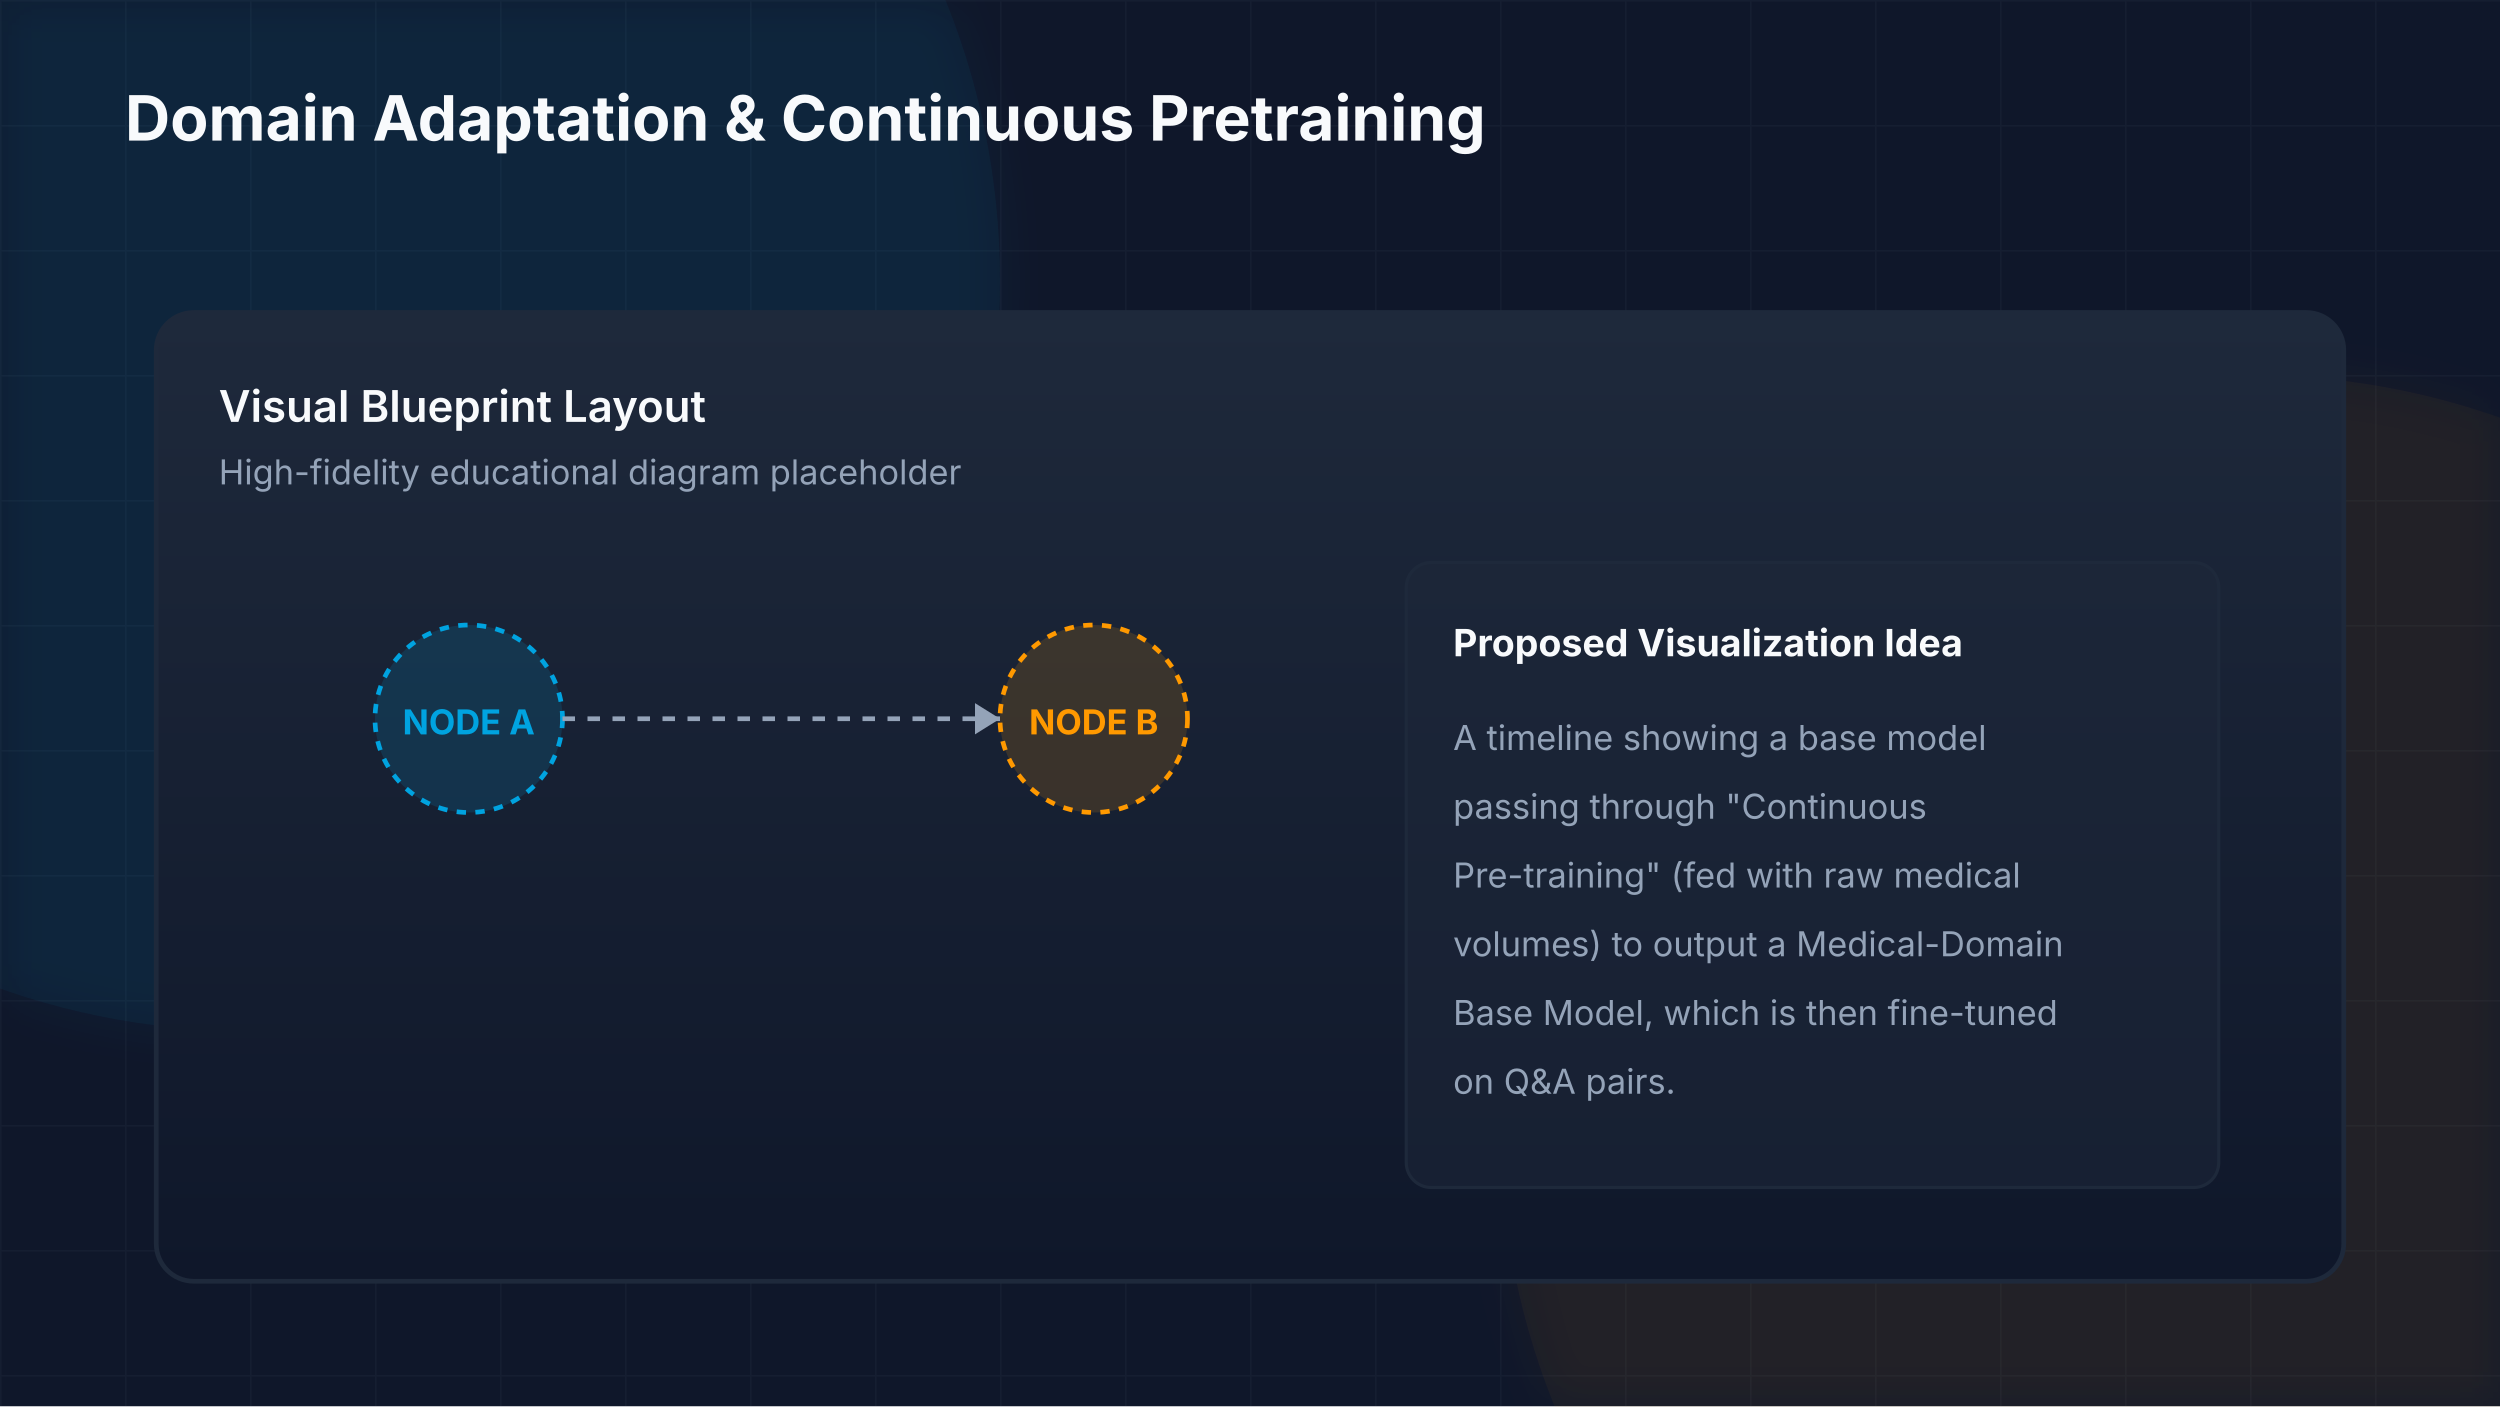
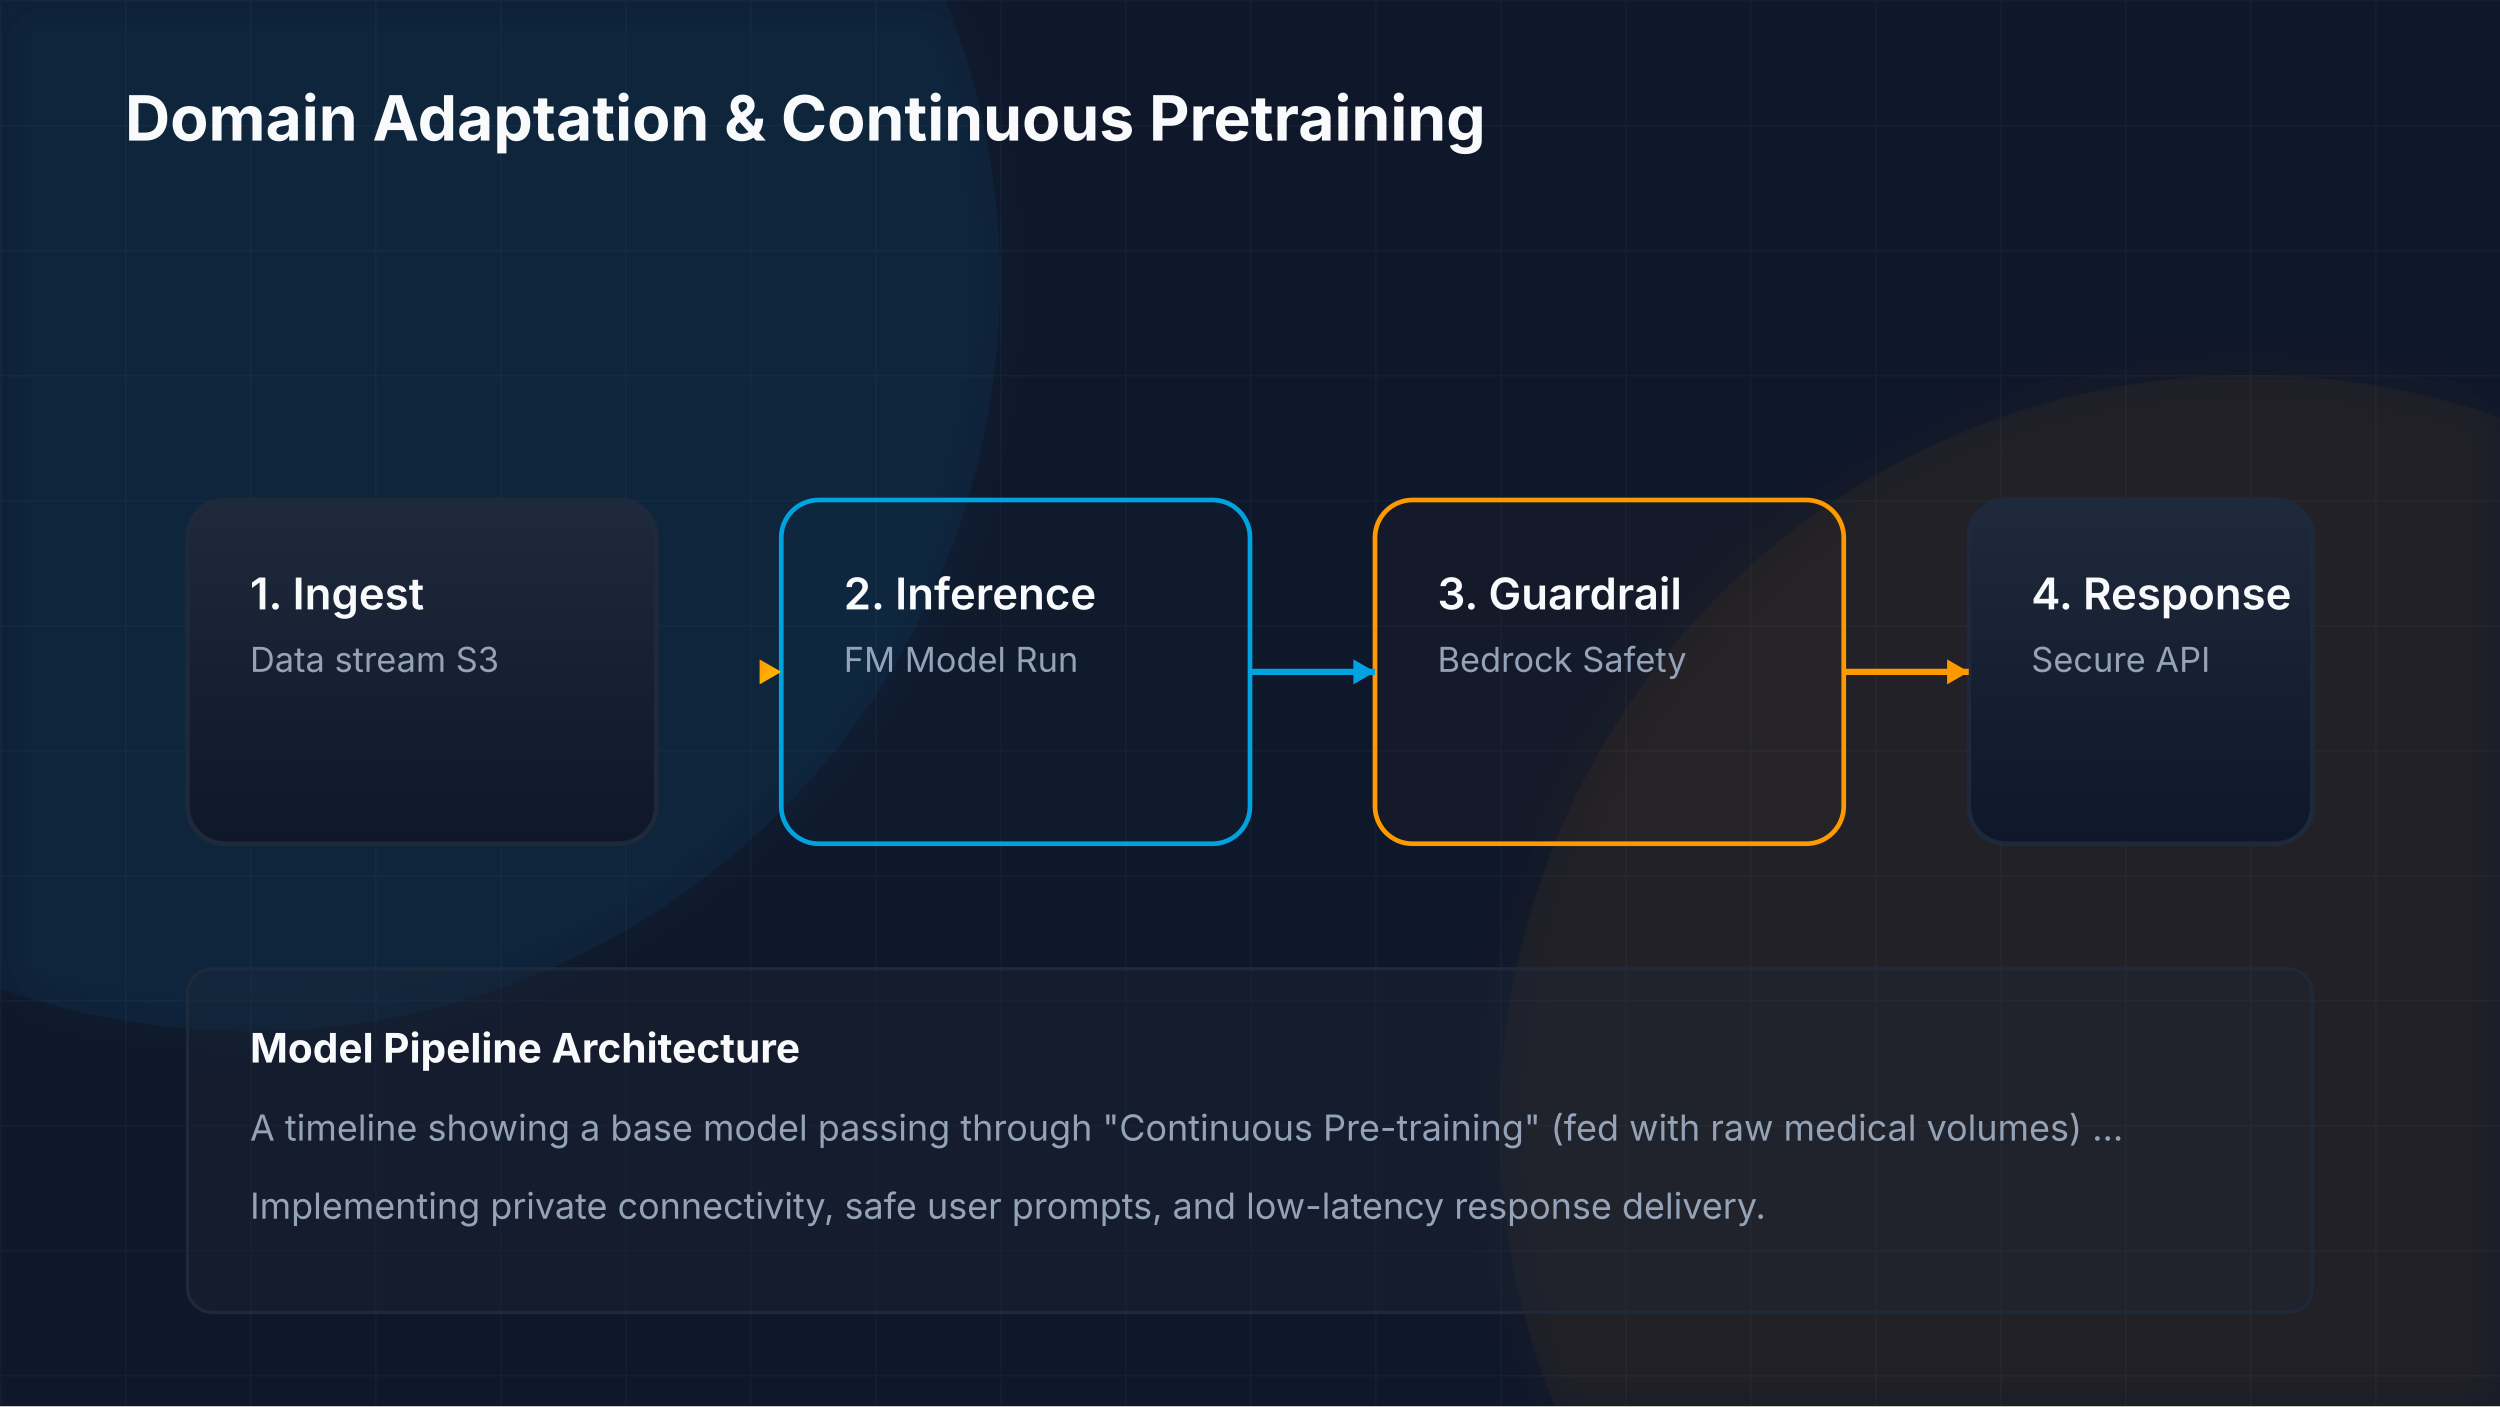
<svg xmlns="http://www.w3.org/2000/svg" viewBox="0 0 800 450" width="100%" height="100%">
  <defs>
    <linearGradient id="aws-orange" x1="0%" y1="0%" x2="100%" y2="100%">
      <stop offset="0%" stop-color="#FF9900" />
      <stop offset="100%" stop-color="#FFC400" />
    </linearGradient>
    <linearGradient id="cloud-blue" x1="0%" y1="0%" x2="100%" y2="100%">
      <stop offset="0%" stop-color="#00A3E0" />
      <stop offset="100%" stop-color="#1D70B8" />
    </linearGradient>
    <linearGradient id="success-green" x1="0%" y1="0%" x2="100%" y2="100%">
      <stop offset="0%" stop-color="#10B981" />
      <stop offset="100%" stop-color="#059669" />
    </linearGradient>
    <linearGradient id="alert-red" x1="0%" y1="0%" x2="100%" y2="100%">
      <stop offset="0%" stop-color="#EF4444" />
      <stop offset="100%" stop-color="#DC2626" />
    </linearGradient>
    <linearGradient id="warning-gold" x1="0%" y1="0%" x2="100%" y2="100%">
      <stop offset="0%" stop-color="#F59E0B" />
      <stop offset="100%" stop-color="#D97706" />
    </linearGradient>
    <linearGradient id="dark-card" x1="0%" y1="0%" x2="0%" y2="100%">
      <stop offset="0%" stop-color="#1E293B" />
      <stop offset="100%" stop-color="#0F172A" />
    </linearGradient>
    <linearGradient id="purple-glow" x1="0%" y1="0%" x2="100%" y2="100%">
      <stop offset="0%" stop-color="#8B5CF6" />
      <stop offset="100%" stop-color="#6D28D9" />
    </linearGradient>
    <filter id="glow-orange" x="-20%" y="-20%" width="140%" height="140%">
      <feGaussianBlur stdDeviation="8" result="blur" />
      <feComposite in="SourceGraphic" in2="blur" operator="over" />
    </filter>
    <filter id="glow-blue" x="-20%" y="-20%" width="140%" height="140%">
      <feGaussianBlur stdDeviation="8" result="blur" />
      <feComposite in="SourceGraphic" in2="blur" operator="over" />
    </filter>
    <pattern id="grid" width="40" height="40" patternUnits="userSpaceOnUse">
      <path d="M 40 0 L 0 0 0 40" fill="none" stroke="rgba(148, 163, 184, 0.05)" stroke-width="1" />
    </pattern>
  </defs>
  <rect width="800" height="450" fill="#0F172A" />
  <rect width="800" height="450" fill="url(#grid)" />
  <circle cx="80.0" cy="90.0" r="240.0" fill="rgba(0, 163, 224, 0.05)" filter="url(#glow-blue)" />
  <circle cx="720.0" cy="360.0" r="240.0" fill="rgba(255, 153, 0, 0.04)" filter="url(#glow-orange)" />
  <text x="40" y="45" font-family="Inter, system-ui, sans-serif" font-size="20" font-weight="700" fill="#F8FAFC">Domain Adaptation &amp; Continuous Pretraining</text>
-   <rect x="50" y="100" width="700" height="310" rx="12" fill="url(#dark-card)" stroke="#1E293B" stroke-width="1.5" />
-   <text x="70" y="135" font-family="Inter, system-ui, sans-serif" font-size="14" font-weight="600" fill="#F8FAFC">Visual Blueprint Layout</text>
-   <text x="70" y="155" font-family="Inter, system-ui, sans-serif" font-size="11" fill="#94A3B8">High-fidelity educational diagram placeholder</text>
-   <g transform="translate(100, 180)">
-     <circle cx="50" cy="50" r="30" fill="rgba(0,163,224,0.15)" stroke="#00A3E0" stroke-dasharray="3,3" stroke-width="1.5" />
-     <text x="50" y="55" font-family="Inter" font-size="11" fill="#00A3E0" font-weight="700" text-anchor="middle">NODE A</text>
-     <circle cx="250" cy="50" r="30" fill="rgba(255,153,0,0.15)" stroke="#FF9900" stroke-dasharray="3,3" stroke-width="1.5" />
-     <text x="250" y="55" font-family="Inter" font-size="11" fill="#FF9900" font-weight="700" text-anchor="middle">NODE B</text>
-     <line x1="80" y1="50" x2="220" y2="50" stroke="#94A3B8" stroke-dasharray="4,4" stroke-width="1.5" />
-     <polygon points="220,50 212,45 212,55" fill="#94A3B8" />
-   </g>
-   <g transform="translate(450, 180)">
-     <rect x="0" y="0" width="260" height="200" rx="8" fill="rgba(30,41,59,0.5)" stroke="#1E293B" stroke-width="1" />
-     <text x="15" y="30" font-family="Inter" font-size="12" font-weight="700" fill="#F8FAFC">Proposed Visualization Idea</text>
-     <text x="15" y="60" font-family="Inter" font-size="11" fill="#94A3B8">A timeline showing a base model</text>
-     <text x="15" y="82" font-family="Inter" font-size="11" fill="#94A3B8">passing through "Continuous</text>
-     <text x="15" y="104" font-family="Inter" font-size="11" fill="#94A3B8">Pre-training" (fed with raw medical</text>
-     <text x="15" y="126" font-family="Inter" font-size="11" fill="#94A3B8">volumes) to output a Medical-Domain</text>
-     <text x="15" y="148" font-family="Inter" font-size="11" fill="#94A3B8">Base Model, which is then fine-tuned</text>
-     <text x="15" y="170" font-family="Inter" font-size="11" fill="#94A3B8">on Q&amp;A pairs.</text>
-   </g>
+   <rect x="60" y="160" width="150" height="110" rx="12" fill="url(#dark-card)" stroke="#1E293B" stroke-width="1.5" />
+   <text x="80" y="195" font-family="Inter, system-ui, sans-serif" font-size="14" font-weight="600" fill="#F8FAFC">1. Ingest</text>
+   <text x="80" y="215" font-family="Inter, system-ui, sans-serif" font-size="11" fill="#94A3B8">Data stream S3</text>
+   <rect x="250" y="160" width="150" height="110" rx="12" fill="rgba(0,163,224,0.02)" stroke="#00A3E0" stroke-width="1.5" />
+   <text x="270" y="195" font-family="Inter, system-ui, sans-serif" font-size="14" font-weight="600" fill="#F8FAFC">2. Inference</text>
+   <text x="270" y="215" font-family="Inter, system-ui, sans-serif" font-size="11" fill="#94A3B8">FM Model Run</text>
+   <rect x="440" y="160" width="150" height="110" rx="12" fill="rgba(255,153,0,0.02)" stroke="#FF9900" stroke-width="1.5" />
+   <text x="460" y="195" font-family="Inter, system-ui, sans-serif" font-size="14" font-weight="600" fill="#F8FAFC">3. Guardrail</text>
+   <text x="460" y="215" font-family="Inter, system-ui, sans-serif" font-size="11" fill="#94A3B8">Bedrock Safety</text>
+   <rect x="630" y="160" width="110" height="110" rx="12" fill="url(#dark-card)" stroke="#1E293B" stroke-width="1.5" />
+   <text x="650" y="195" font-family="Inter, system-ui, sans-serif" font-size="14" font-weight="600" fill="#F8FAFC">4. Response</text>
+   <text x="650" y="215" font-family="Inter, system-ui, sans-serif" font-size="11" fill="#94A3B8">Secure API</text>
+   <line x1="210" y1="215" x2="250" y2="215" stroke="url(#aws-orange)" stroke-width="2" />
+   <path d="M 250 215 L 243.072 219.0 L 243.072 211.0 Z" fill="url(#aws-orange)" />
+   <line x1="400" y1="215" x2="440" y2="215" stroke="#00A3E0" stroke-width="2" />
+   <path d="M 440 215 L 433.072 219.0 L 433.072 211.0 Z" fill="#00A3E0" />
+   <line x1="590" y1="215" x2="630" y2="215" stroke="#FF9900" stroke-width="2" />
+   <path d="M 630 215 L 623.072 219.0 L 623.072 211.0 Z" fill="#FF9900" />
+   <rect x="60" y="310" width="680" height="110" rx="8" fill="rgba(30,41,59,0.3)" stroke="#1E293B" stroke-width="1" />
+   <text x="80" y="340" font-family="Inter, sans-serif" font-size="13" font-weight="700" fill="#F8FAFC">Model Pipeline Architecture</text>
+   <text x="80" y="365" font-family="Inter, sans-serif" font-size="11.5" fill="#94A3B8">A timeline showing a base model passing through "Continuous Pre-training" (fed with raw medical volumes) ...</text>
+   <text x="80" y="390" font-family="Inter, sans-serif" font-size="11.5" fill="#94A3B8">Implementing private connectivity, safe user prompts, and low-latency response delivery.</text>
</svg>
